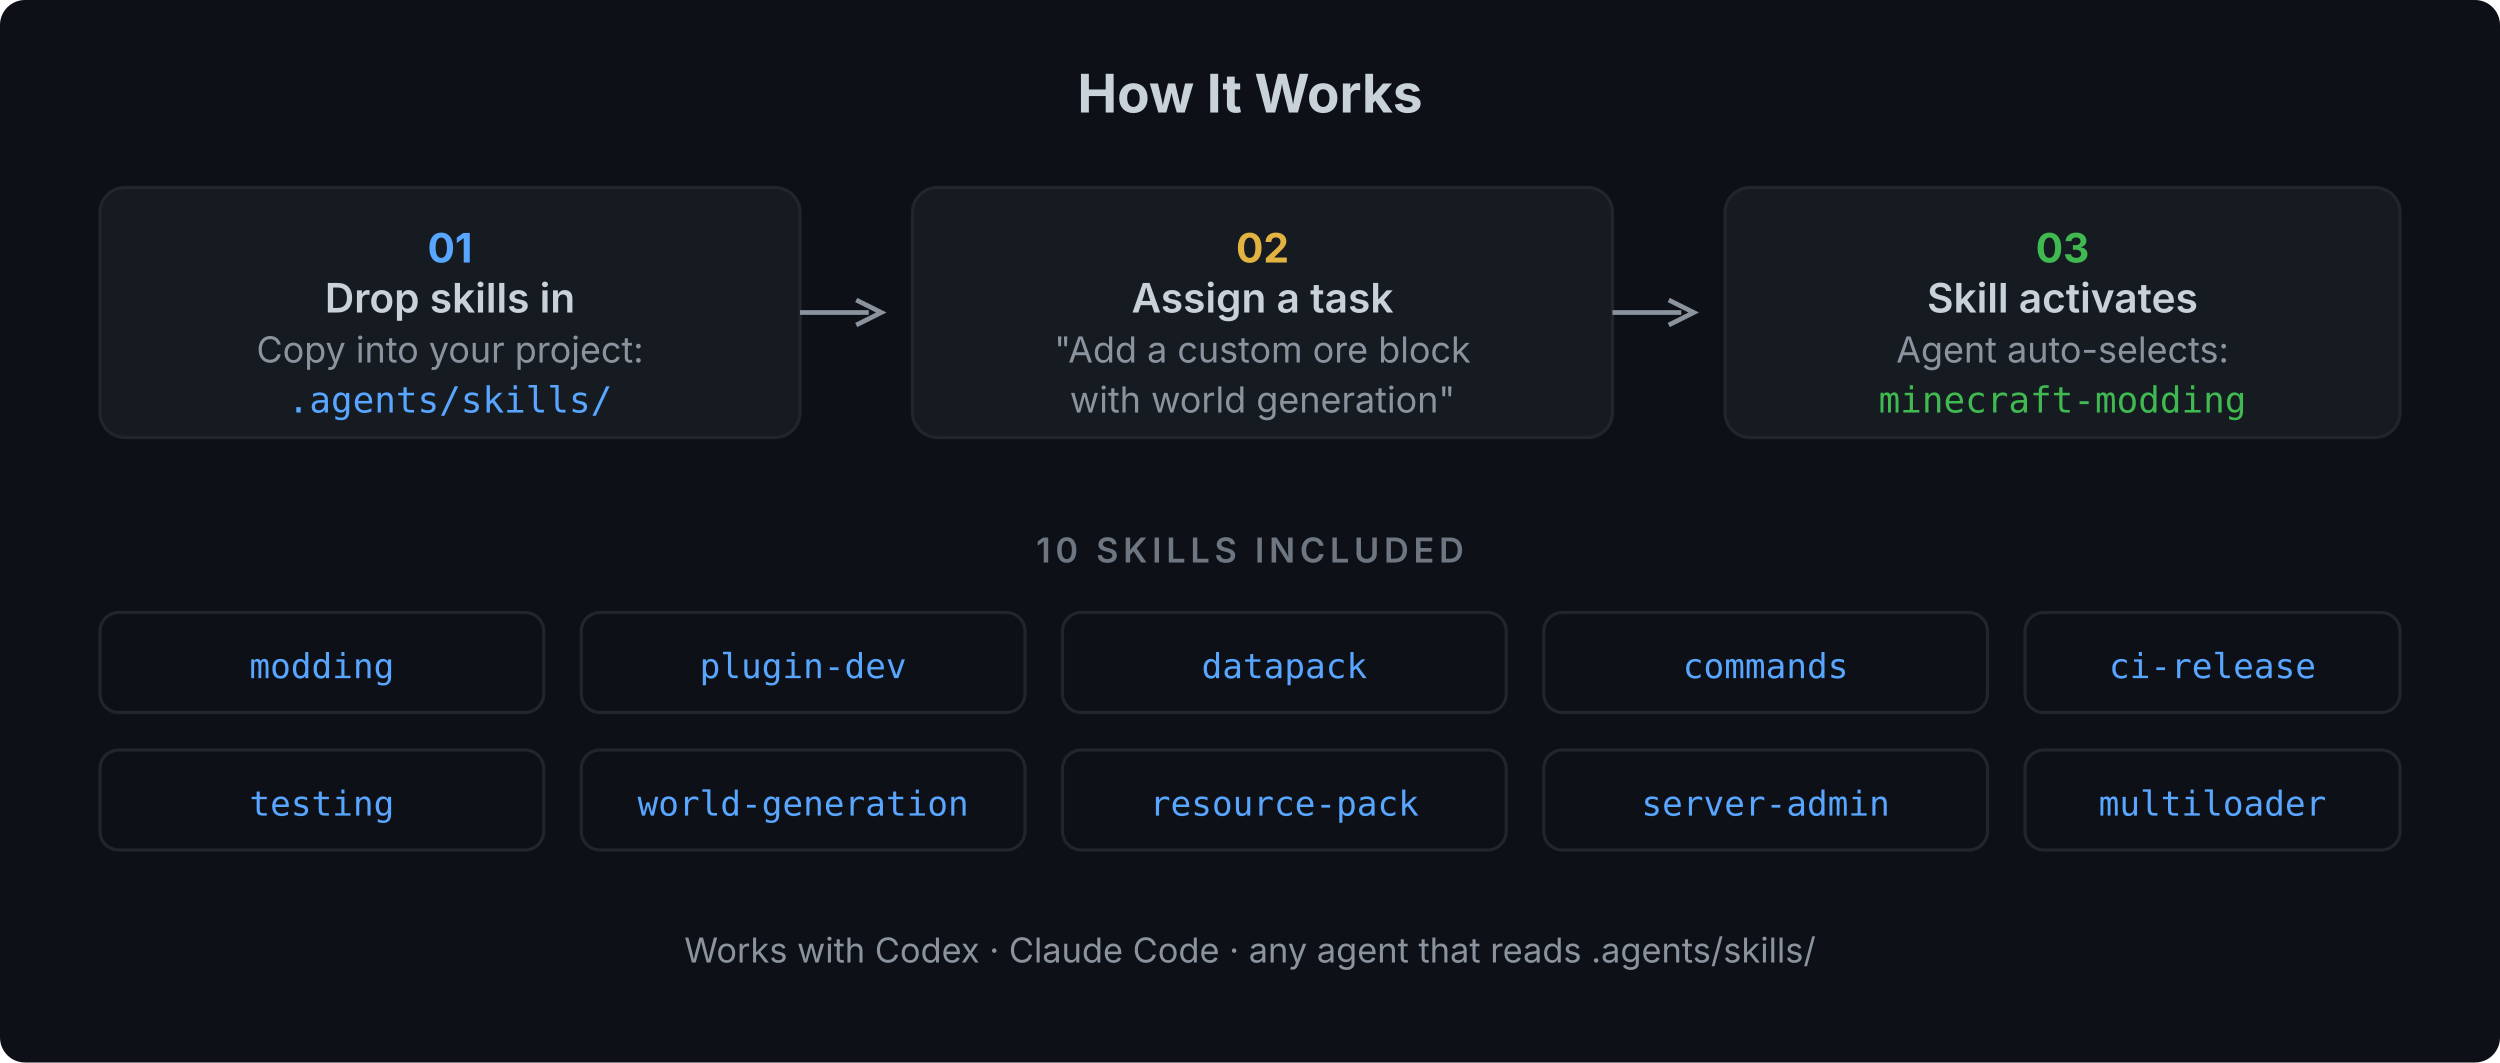
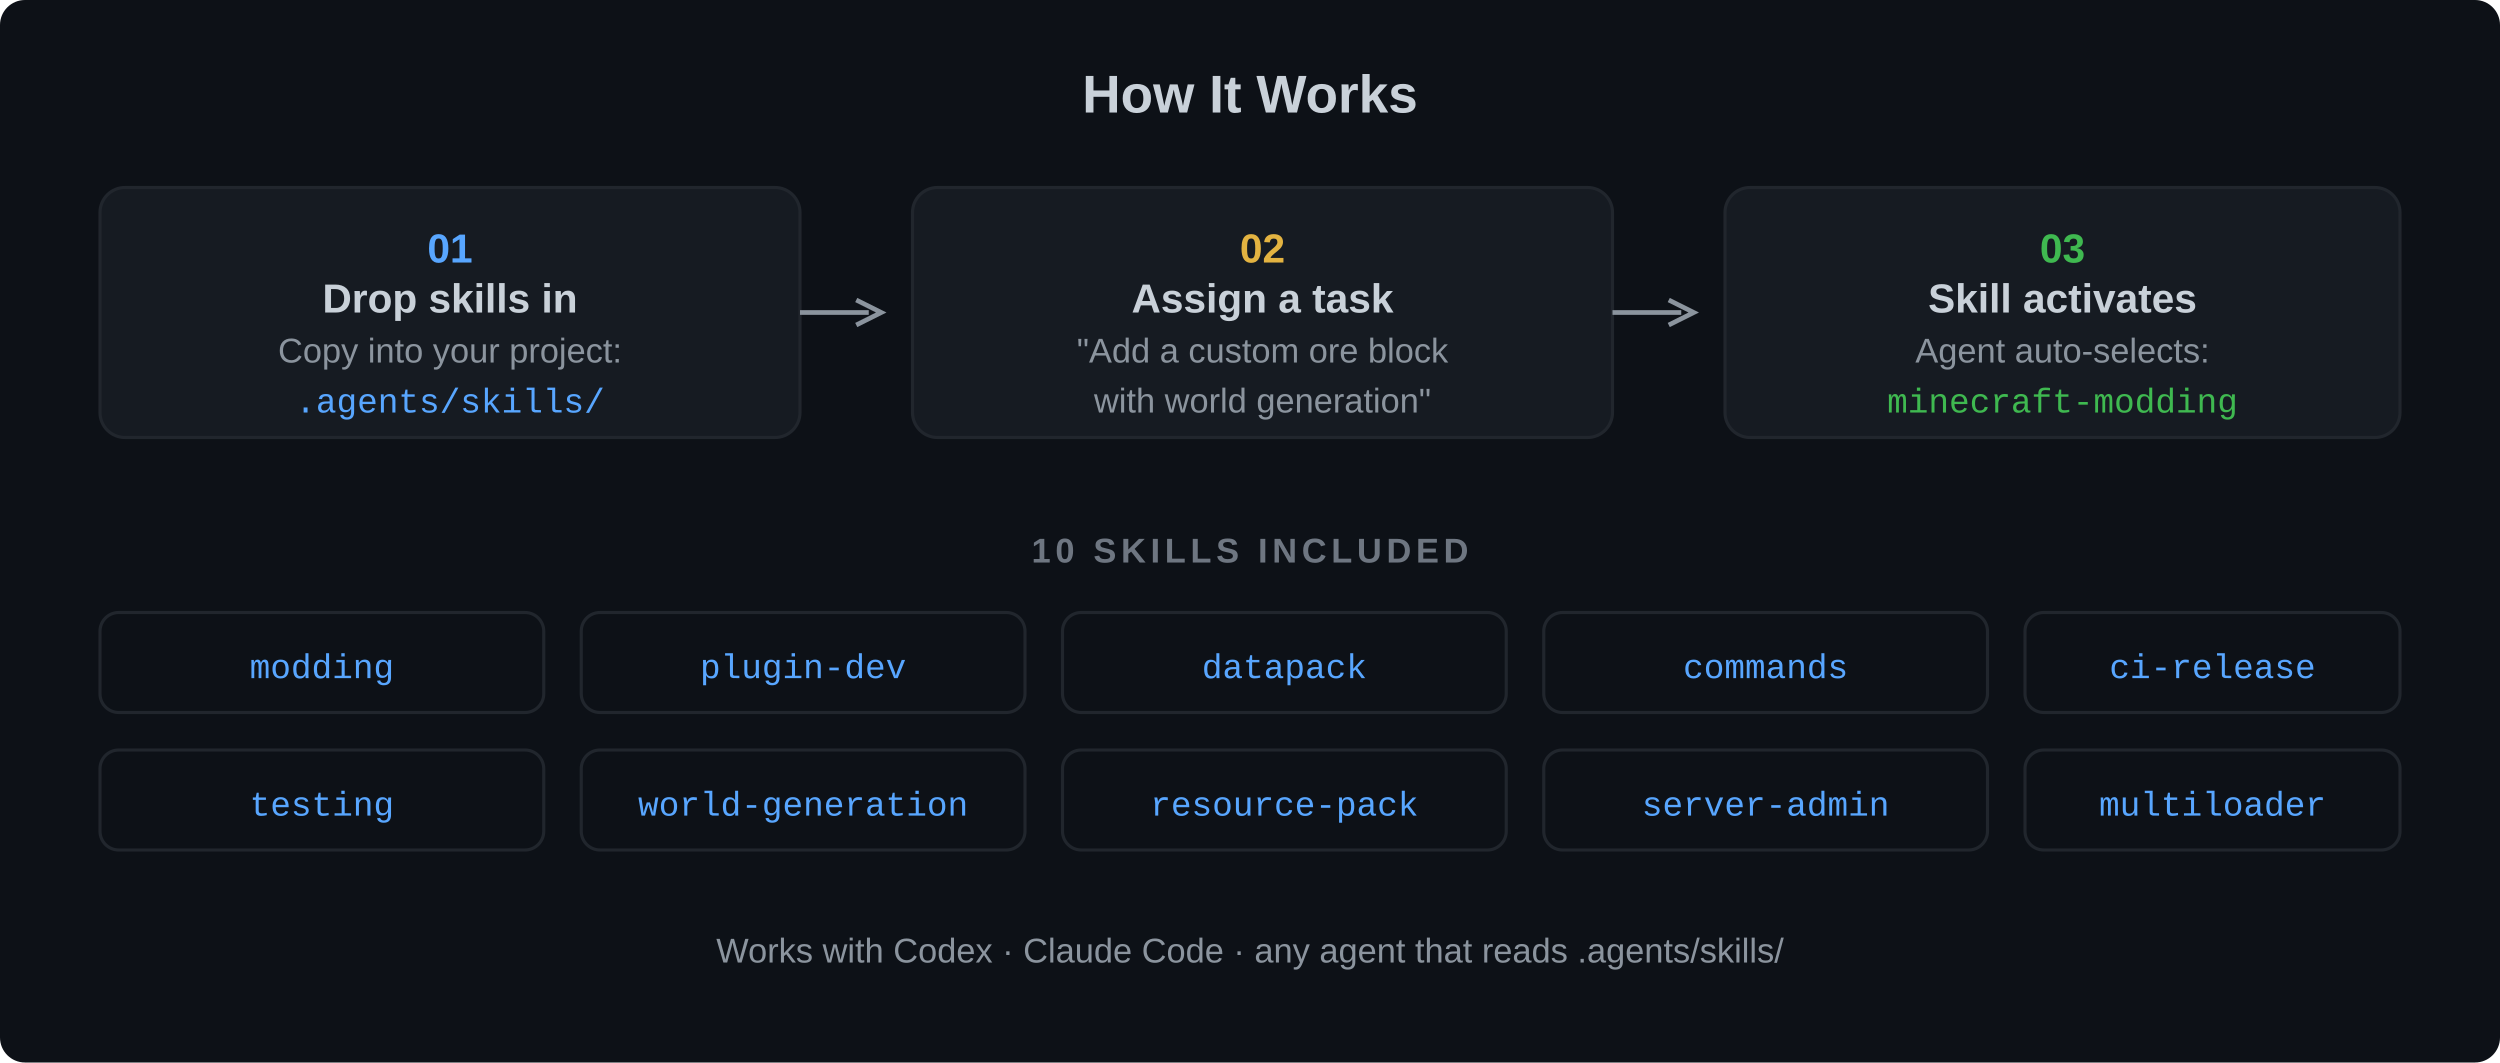
<svg xmlns="http://www.w3.org/2000/svg" viewBox="0 0 800 340" fill="none">
-   <style>
-     .title { font: 700 17px 'Inter', 'Helvetica Neue', Arial, sans-serif; fill: #c9d1d9; }
-     .step-num { font: 700 13px 'Inter', 'Helvetica Neue', Arial, sans-serif; }
-     .step-label { font: 600 13px 'Inter', 'Helvetica Neue', Arial, sans-serif; fill: #c9d1d9; }
-     .step-detail { font: 400 11.5px 'Inter', 'Helvetica Neue', Arial, sans-serif; fill: #8b949e; }
-     .step-code { font: 400 11.5px 'JetBrains Mono', 'Fira Code', 'Cascadia Code', monospace; fill: #58a6ff; }
-     .step-green { font: 400 11.5px 'JetBrains Mono', 'Fira Code', 'Cascadia Code', monospace; fill: #3fb950; }
-     .section { font: 600 11px 'Inter', 'Helvetica Neue', Arial, sans-serif; fill: #6e7681; letter-spacing: 1.5px; }
-     .pill { font: 500 11px 'JetBrains Mono', 'Fira Code', 'Cascadia Code', monospace; fill: #58a6ff; }
-     .footer { font: 400 11px 'Inter', 'Helvetica Neue', Arial, sans-serif; fill: #8b949e; }
-   </style>
  <rect width="800" height="340" rx="8" fill="#0d1117" />
-   <text x="400" y="36" text-anchor="middle" class="title">How It Works</text>
+   <text x="400" y="36" text-anchor="middle" font-family="'Helvetica Neue',Arial,sans-serif" font-size="17" font-weight="700" fill="#c9d1d9">How It Works</text>
  <rect x="32" y="60" width="224" height="80" rx="8" fill="#161b22" stroke="#21262d" stroke-width="1" />
-   <text x="144" y="84" text-anchor="middle" class="step-num" fill="#58a6ff">01</text>
-   <text x="144" y="100" text-anchor="middle" class="step-label">Drop skills in</text>
-   <text x="144" y="116" text-anchor="middle" class="step-detail">Copy into your project:</text>
-   <text x="144" y="132" text-anchor="middle" class="step-code">.agents/skills/</text>
+   <text x="144" y="84" text-anchor="middle" font-family="'Helvetica Neue',Arial,sans-serif" font-size="13" font-weight="700" fill="#58a6ff">01</text>
+   <text x="144" y="100" text-anchor="middle" font-family="'Helvetica Neue',Arial,sans-serif" font-size="13" font-weight="600" fill="#c9d1d9">Drop skills in</text>
+   <text x="144" y="116" text-anchor="middle" font-family="'Helvetica Neue',Arial,sans-serif" font-size="11" font-weight="400" fill="#8b949e">Copy into your project:</text>
+   <text x="144" y="132" text-anchor="middle" font-family="'Courier New',monospace" font-size="11" fill="#58a6ff">.agents/skills/</text>
  <path d="M256,100 L278,100" stroke="#8b949e" stroke-width="1.5" fill="none" />
  <path d="M274,96 L282,100 L274,104" stroke="#8b949e" stroke-width="1.5" fill="none" />
  <rect x="292" y="60" width="224" height="80" rx="8" fill="#161b22" stroke="#21262d" stroke-width="1" />
-   <text x="404" y="84" text-anchor="middle" class="step-num" fill="#e3b341">02</text>
-   <text x="404" y="100" text-anchor="middle" class="step-label">Assign a task</text>
-   <text x="404" y="116" text-anchor="middle" class="step-detail">"Add a custom ore block</text>
-   <text x="404" y="132" text-anchor="middle" class="step-detail">with world generation"</text>
+   <text x="404" y="84" text-anchor="middle" font-family="'Helvetica Neue',Arial,sans-serif" font-size="13" font-weight="700" fill="#e3b341">02</text>
+   <text x="404" y="100" text-anchor="middle" font-family="'Helvetica Neue',Arial,sans-serif" font-size="13" font-weight="600" fill="#c9d1d9">Assign a task</text>
+   <text x="404" y="116" text-anchor="middle" font-family="'Helvetica Neue',Arial,sans-serif" font-size="11" font-weight="400" fill="#8b949e">"Add a custom ore block</text>
+   <text x="404" y="132" text-anchor="middle" font-family="'Helvetica Neue',Arial,sans-serif" font-size="11" font-weight="400" fill="#8b949e">with world generation"</text>
  <path d="M516,100 L538,100" stroke="#8b949e" stroke-width="1.5" fill="none" />
  <path d="M534,96 L542,100 L534,104" stroke="#8b949e" stroke-width="1.5" fill="none" />
  <rect x="552" y="60" width="216" height="80" rx="8" fill="#161b22" stroke="#21262d" stroke-width="1" />
-   <text x="660" y="84" text-anchor="middle" class="step-num" fill="#3fb950">03</text>
-   <text x="660" y="100" text-anchor="middle" class="step-label">Skill activates</text>
-   <text x="660" y="116" text-anchor="middle" class="step-detail">Agent auto-selects:</text>
-   <text x="660" y="132" text-anchor="middle" class="step-green">minecraft-modding</text>
-   <text x="400" y="180" text-anchor="middle" class="section">10 SKILLS INCLUDED</text>
+   <text x="660" y="84" text-anchor="middle" font-family="'Helvetica Neue',Arial,sans-serif" font-size="13" font-weight="700" fill="#3fb950">03</text>
+   <text x="660" y="100" text-anchor="middle" font-family="'Helvetica Neue',Arial,sans-serif" font-size="13" font-weight="600" fill="#c9d1d9">Skill activates</text>
+   <text x="660" y="116" text-anchor="middle" font-family="'Helvetica Neue',Arial,sans-serif" font-size="11" font-weight="400" fill="#8b949e">Agent auto-selects:</text>
+   <text x="660" y="132" text-anchor="middle" font-family="'Courier New',monospace" font-size="11" fill="#3fb950">minecraft-modding</text>
+   <text x="400" y="180" text-anchor="middle" font-family="'Helvetica Neue',Arial,sans-serif" font-size="11" font-weight="600" fill="#6e7681" letter-spacing="1.5">10 SKILLS INCLUDED</text>
  <rect x="32" y="196" width="142" height="32" rx="6" fill="none" stroke="#21262d" stroke-width="1" />
-   <text x="103" y="217" text-anchor="middle" class="pill">modding</text>
+   <text x="103" y="217" text-anchor="middle" font-family="'Courier New',monospace" font-size="11" fill="#58a6ff">modding</text>
  <rect x="186" y="196" width="142" height="32" rx="6" fill="none" stroke="#21262d" stroke-width="1" />
-   <text x="257" y="217" text-anchor="middle" class="pill">plugin-dev</text>
+   <text x="257" y="217" text-anchor="middle" font-family="'Courier New',monospace" font-size="11" fill="#58a6ff">plugin-dev</text>
  <rect x="340" y="196" width="142" height="32" rx="6" fill="none" stroke="#21262d" stroke-width="1" />
-   <text x="411" y="217" text-anchor="middle" class="pill">datapack</text>
+   <text x="411" y="217" text-anchor="middle" font-family="'Courier New',monospace" font-size="11" fill="#58a6ff">datapack</text>
  <rect x="494" y="196" width="142" height="32" rx="6" fill="none" stroke="#21262d" stroke-width="1" />
-   <text x="565" y="217" text-anchor="middle" class="pill">commands</text>
+   <text x="565" y="217" text-anchor="middle" font-family="'Courier New',monospace" font-size="11" fill="#58a6ff">commands</text>
  <rect x="648" y="196" width="120" height="32" rx="6" fill="none" stroke="#21262d" stroke-width="1" />
-   <text x="708" y="217" text-anchor="middle" class="pill">ci-release</text>
+   <text x="708" y="217" text-anchor="middle" font-family="'Courier New',monospace" font-size="11" fill="#58a6ff">ci-release</text>
  <rect x="32" y="240" width="142" height="32" rx="6" fill="none" stroke="#21262d" stroke-width="1" />
-   <text x="103" y="261" text-anchor="middle" class="pill">testing</text>
+   <text x="103" y="261" text-anchor="middle" font-family="'Courier New',monospace" font-size="11" fill="#58a6ff">testing</text>
  <rect x="186" y="240" width="142" height="32" rx="6" fill="none" stroke="#21262d" stroke-width="1" />
-   <text x="257" y="261" text-anchor="middle" class="pill">world-generation</text>
+   <text x="257" y="261" text-anchor="middle" font-family="'Courier New',monospace" font-size="11" fill="#58a6ff">world-generation</text>
  <rect x="340" y="240" width="142" height="32" rx="6" fill="none" stroke="#21262d" stroke-width="1" />
-   <text x="411" y="261" text-anchor="middle" class="pill">resource-pack</text>
+   <text x="411" y="261" text-anchor="middle" font-family="'Courier New',monospace" font-size="11" fill="#58a6ff">resource-pack</text>
  <rect x="494" y="240" width="142" height="32" rx="6" fill="none" stroke="#21262d" stroke-width="1" />
-   <text x="565" y="261" text-anchor="middle" class="pill">server-admin</text>
+   <text x="565" y="261" text-anchor="middle" font-family="'Courier New',monospace" font-size="11" fill="#58a6ff">server-admin</text>
  <rect x="648" y="240" width="120" height="32" rx="6" fill="none" stroke="#21262d" stroke-width="1" />
-   <text x="708" y="261" text-anchor="middle" class="pill">multiloader</text>
-   <text x="400" y="308" text-anchor="middle" class="footer">Works with Codex · Claude Code · any agent that reads .agents/skills/</text>
+   <text x="708" y="261" text-anchor="middle" font-family="'Courier New',monospace" font-size="11" fill="#58a6ff">multiloader</text>
+   <text x="400" y="308" text-anchor="middle" font-family="'Helvetica Neue',Arial,sans-serif" font-size="11" fill="#8b949e">Works with Codex · Claude Code · any agent that reads .agents/skills/</text>
</svg>
